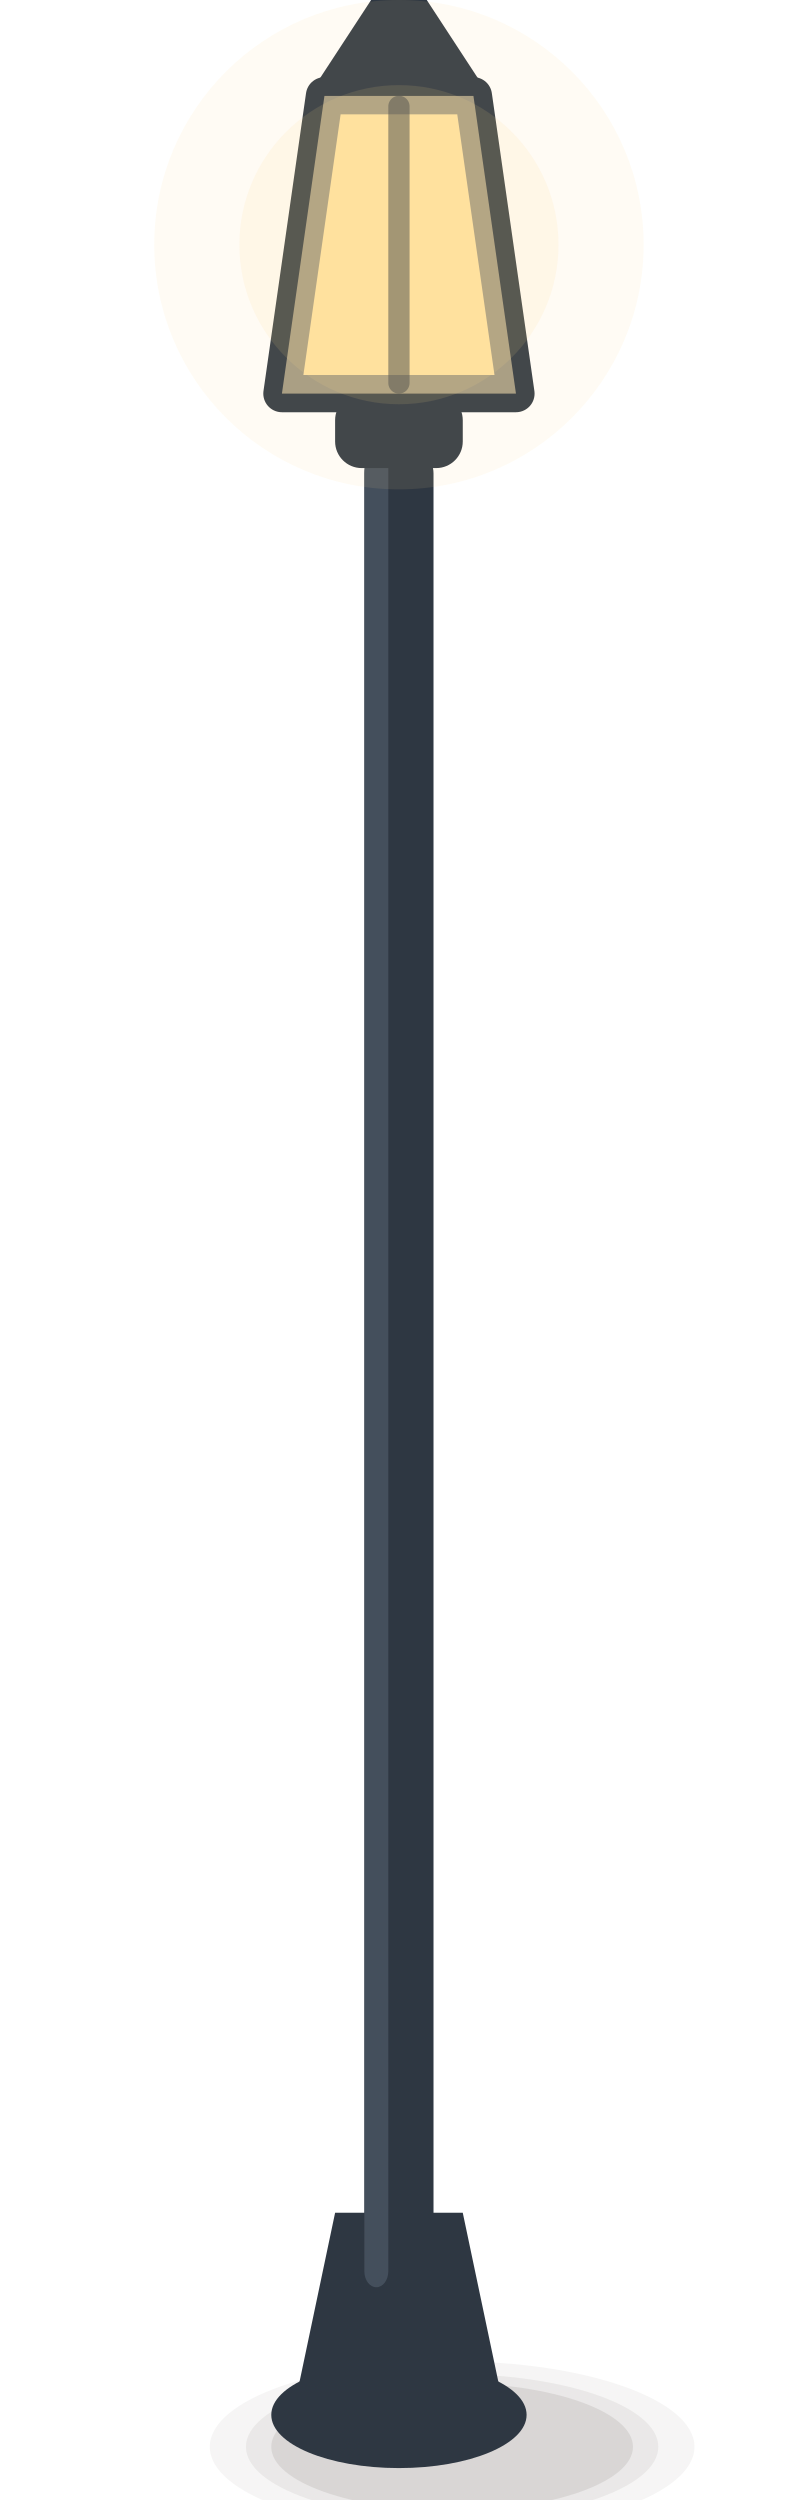
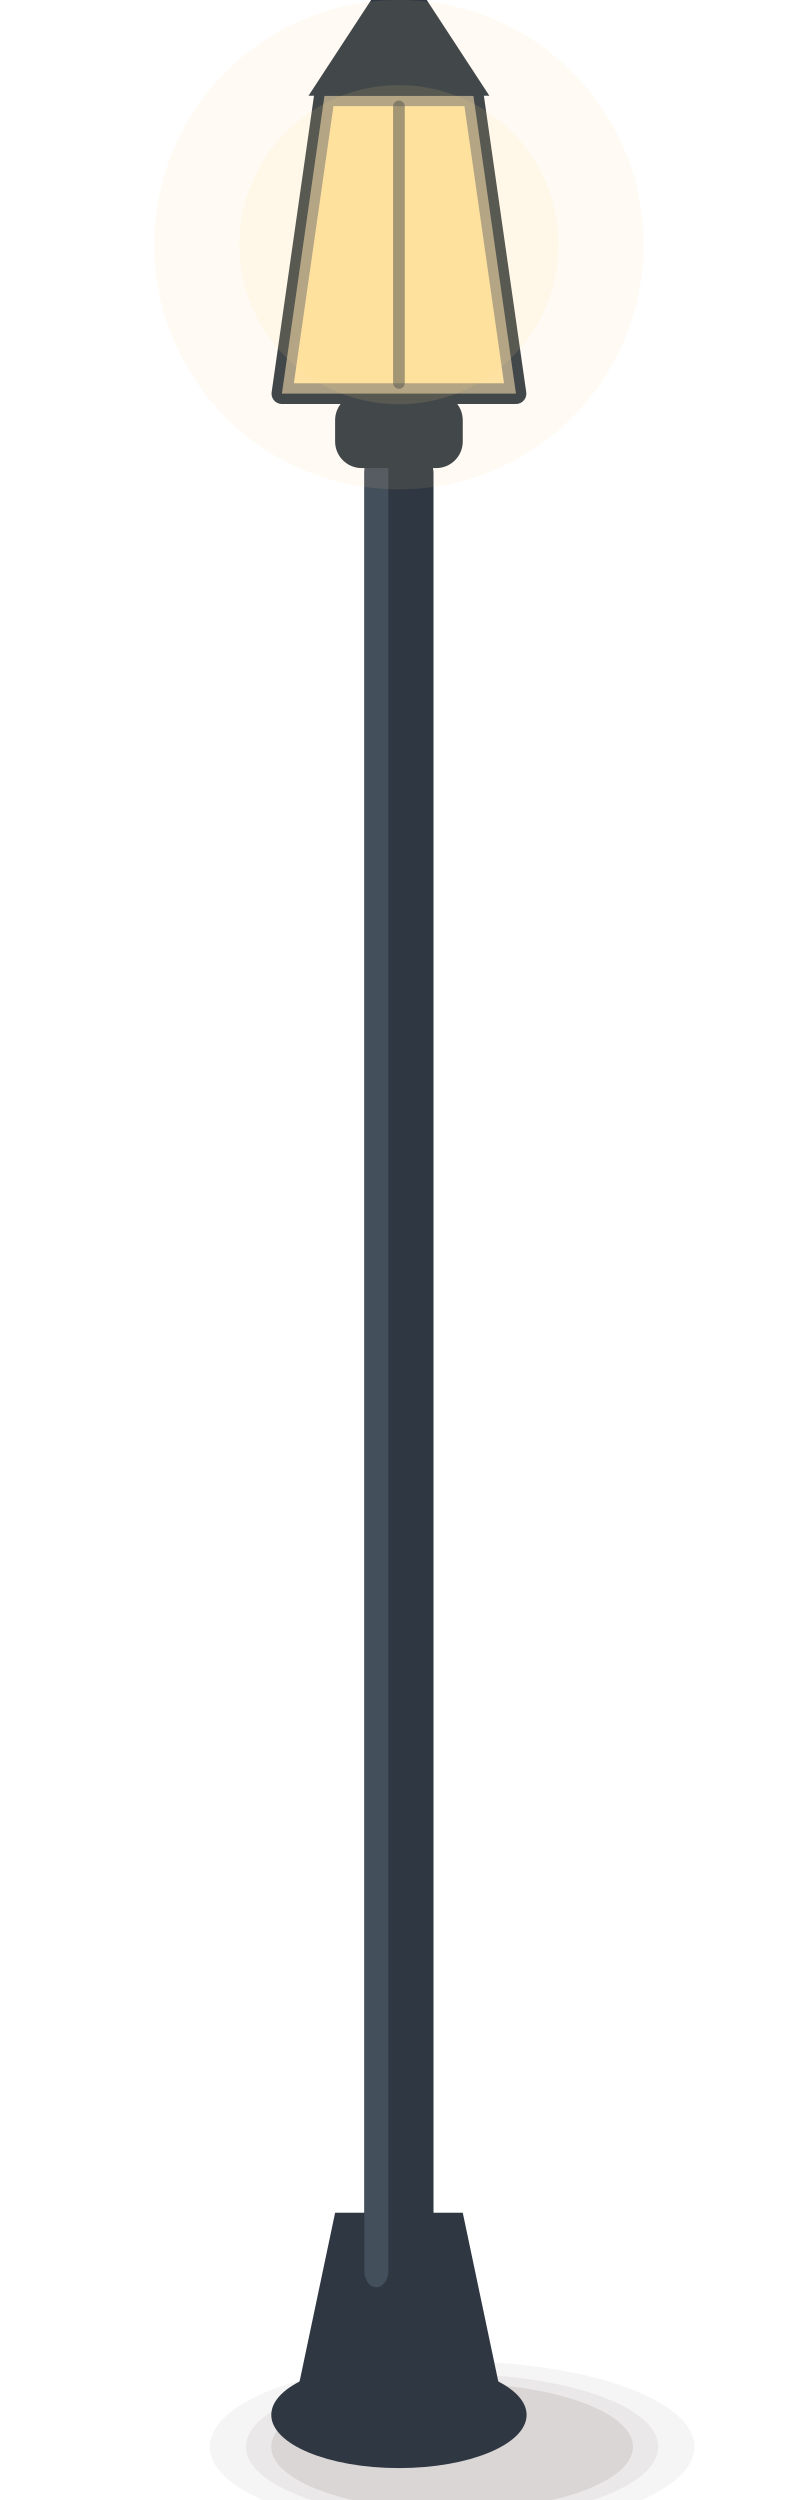
<svg xmlns="http://www.w3.org/2000/svg" width="150" height="470" viewBox="0 0 150 470">
  <ellipse cx="85" cy="460" rx="45.56" ry="16.08" fill="#3A3226" opacity="0.05" />
  <ellipse cx="85" cy="460" rx="38.76" ry="13.68" fill="#3A3226" opacity="0.07" />
  <ellipse cx="85" cy="460" rx="34" ry="12" fill="#3A3226" opacity="0.1" />
  <ellipse cx="75" cy="454" rx="24" ry="10" fill="#2E3742" />
  <path d="M 55 454 L 63 416 L 87 416 L 95 454 Z" fill="#2E3742" />
  <rect x="68.5" y="84" width="13" height="346" rx="5" fill="#2E3742" />
  <rect x="68.5" y="84" width="4.5" height="346" rx="3" fill="#4A5563" opacity="0.8" />
  <rect x="63" y="74" width="24" height="14" rx="5" fill="#2E3742" />
-   <polygon points="53,74 97,74 89,18 61,18" fill="#FFD98A" stroke="#2E3742" stroke-width="7" stroke-linejoin="round" />
+   <polygon points="53,74 97,74 89,18 61,18" fill="#FFD98A" stroke="#2E3742" stroke-width="3.9" stroke-linejoin="round" />
  <polygon points="53,74 97,74 89,18 61,18" fill="#FFE9B8" opacity="0.55" />
-   <line x1="75" y1="72" x2="75" y2="20" stroke="#2E3742" stroke-width="4" stroke-linecap="round" opacity="0.55" />
+   <line x1="75" y1="72" x2="75" y2="20" stroke="#2E3742" stroke-width="2.2" stroke-linecap="round" opacity="0.55" />
  <polygon points="58,18 92,18 75,-8" fill="#2E3742" />
  <circle cx="75" cy="-12" r="5" fill="#2E3742" />
  <circle cx="75" cy="46" r="46" fill="#FFD98A" opacity="0.1" />
  <circle cx="75" cy="46" r="30" fill="#FFD98A" opacity="0.12" />
</svg>
